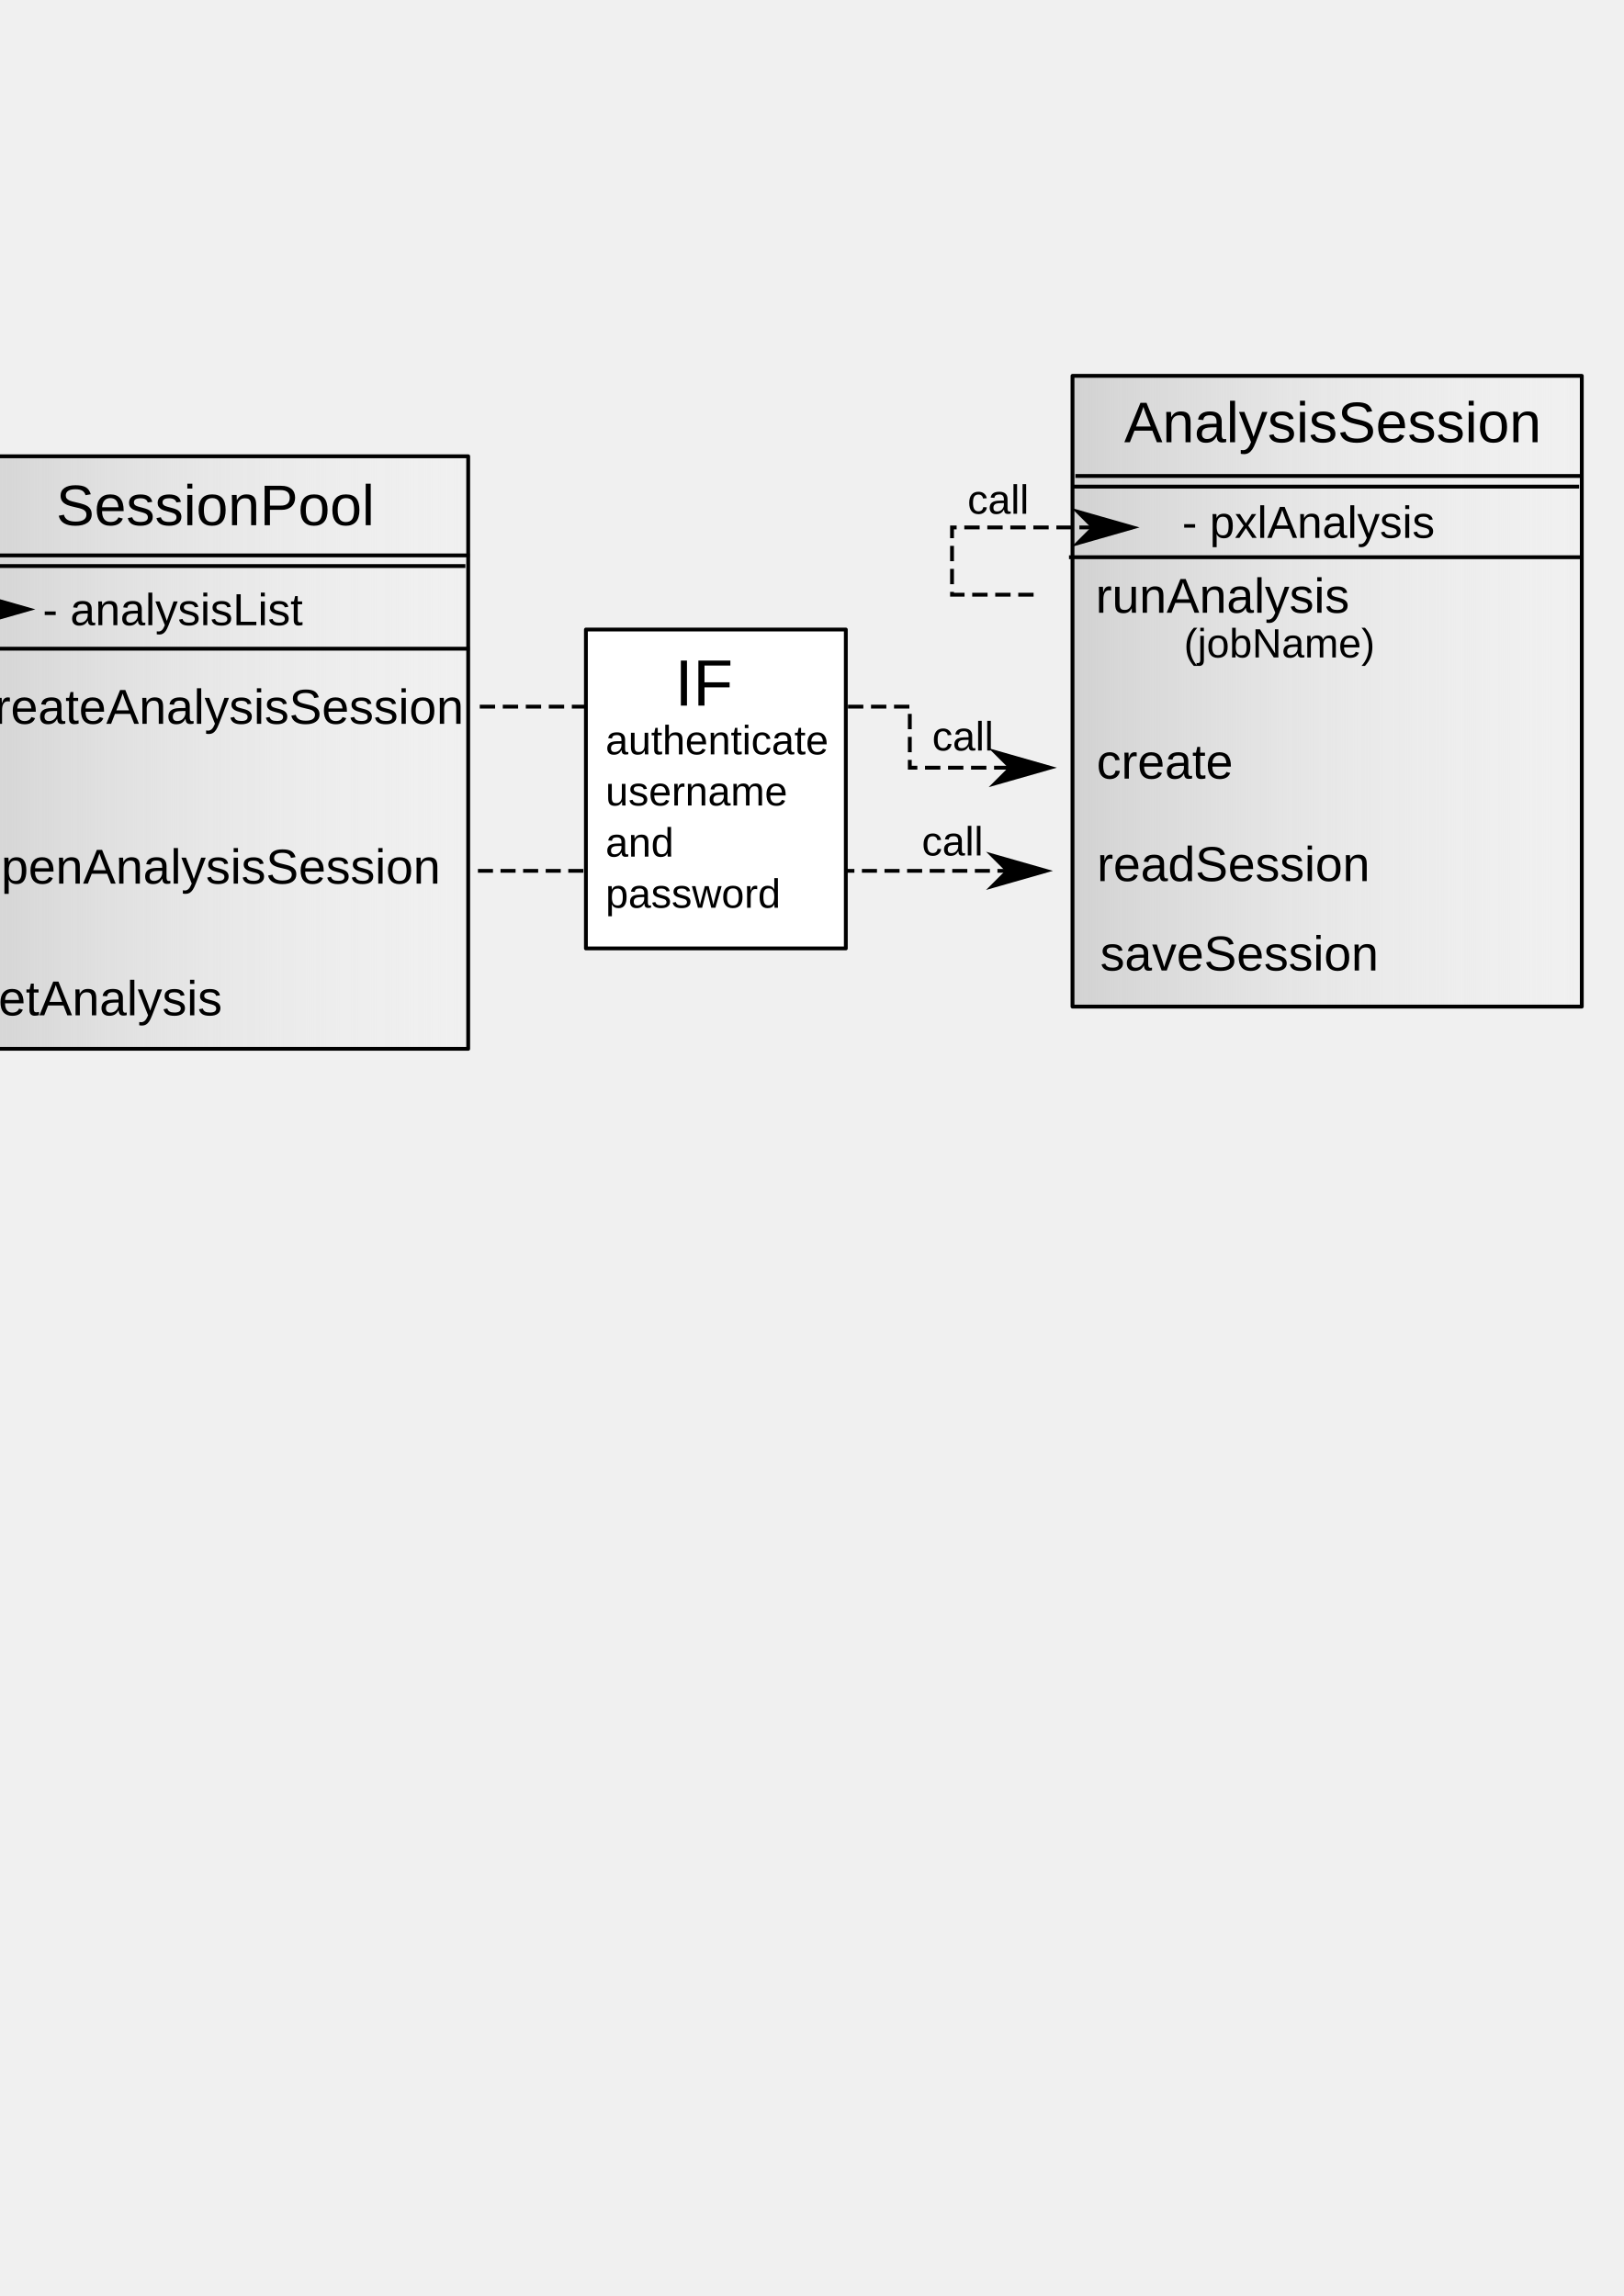
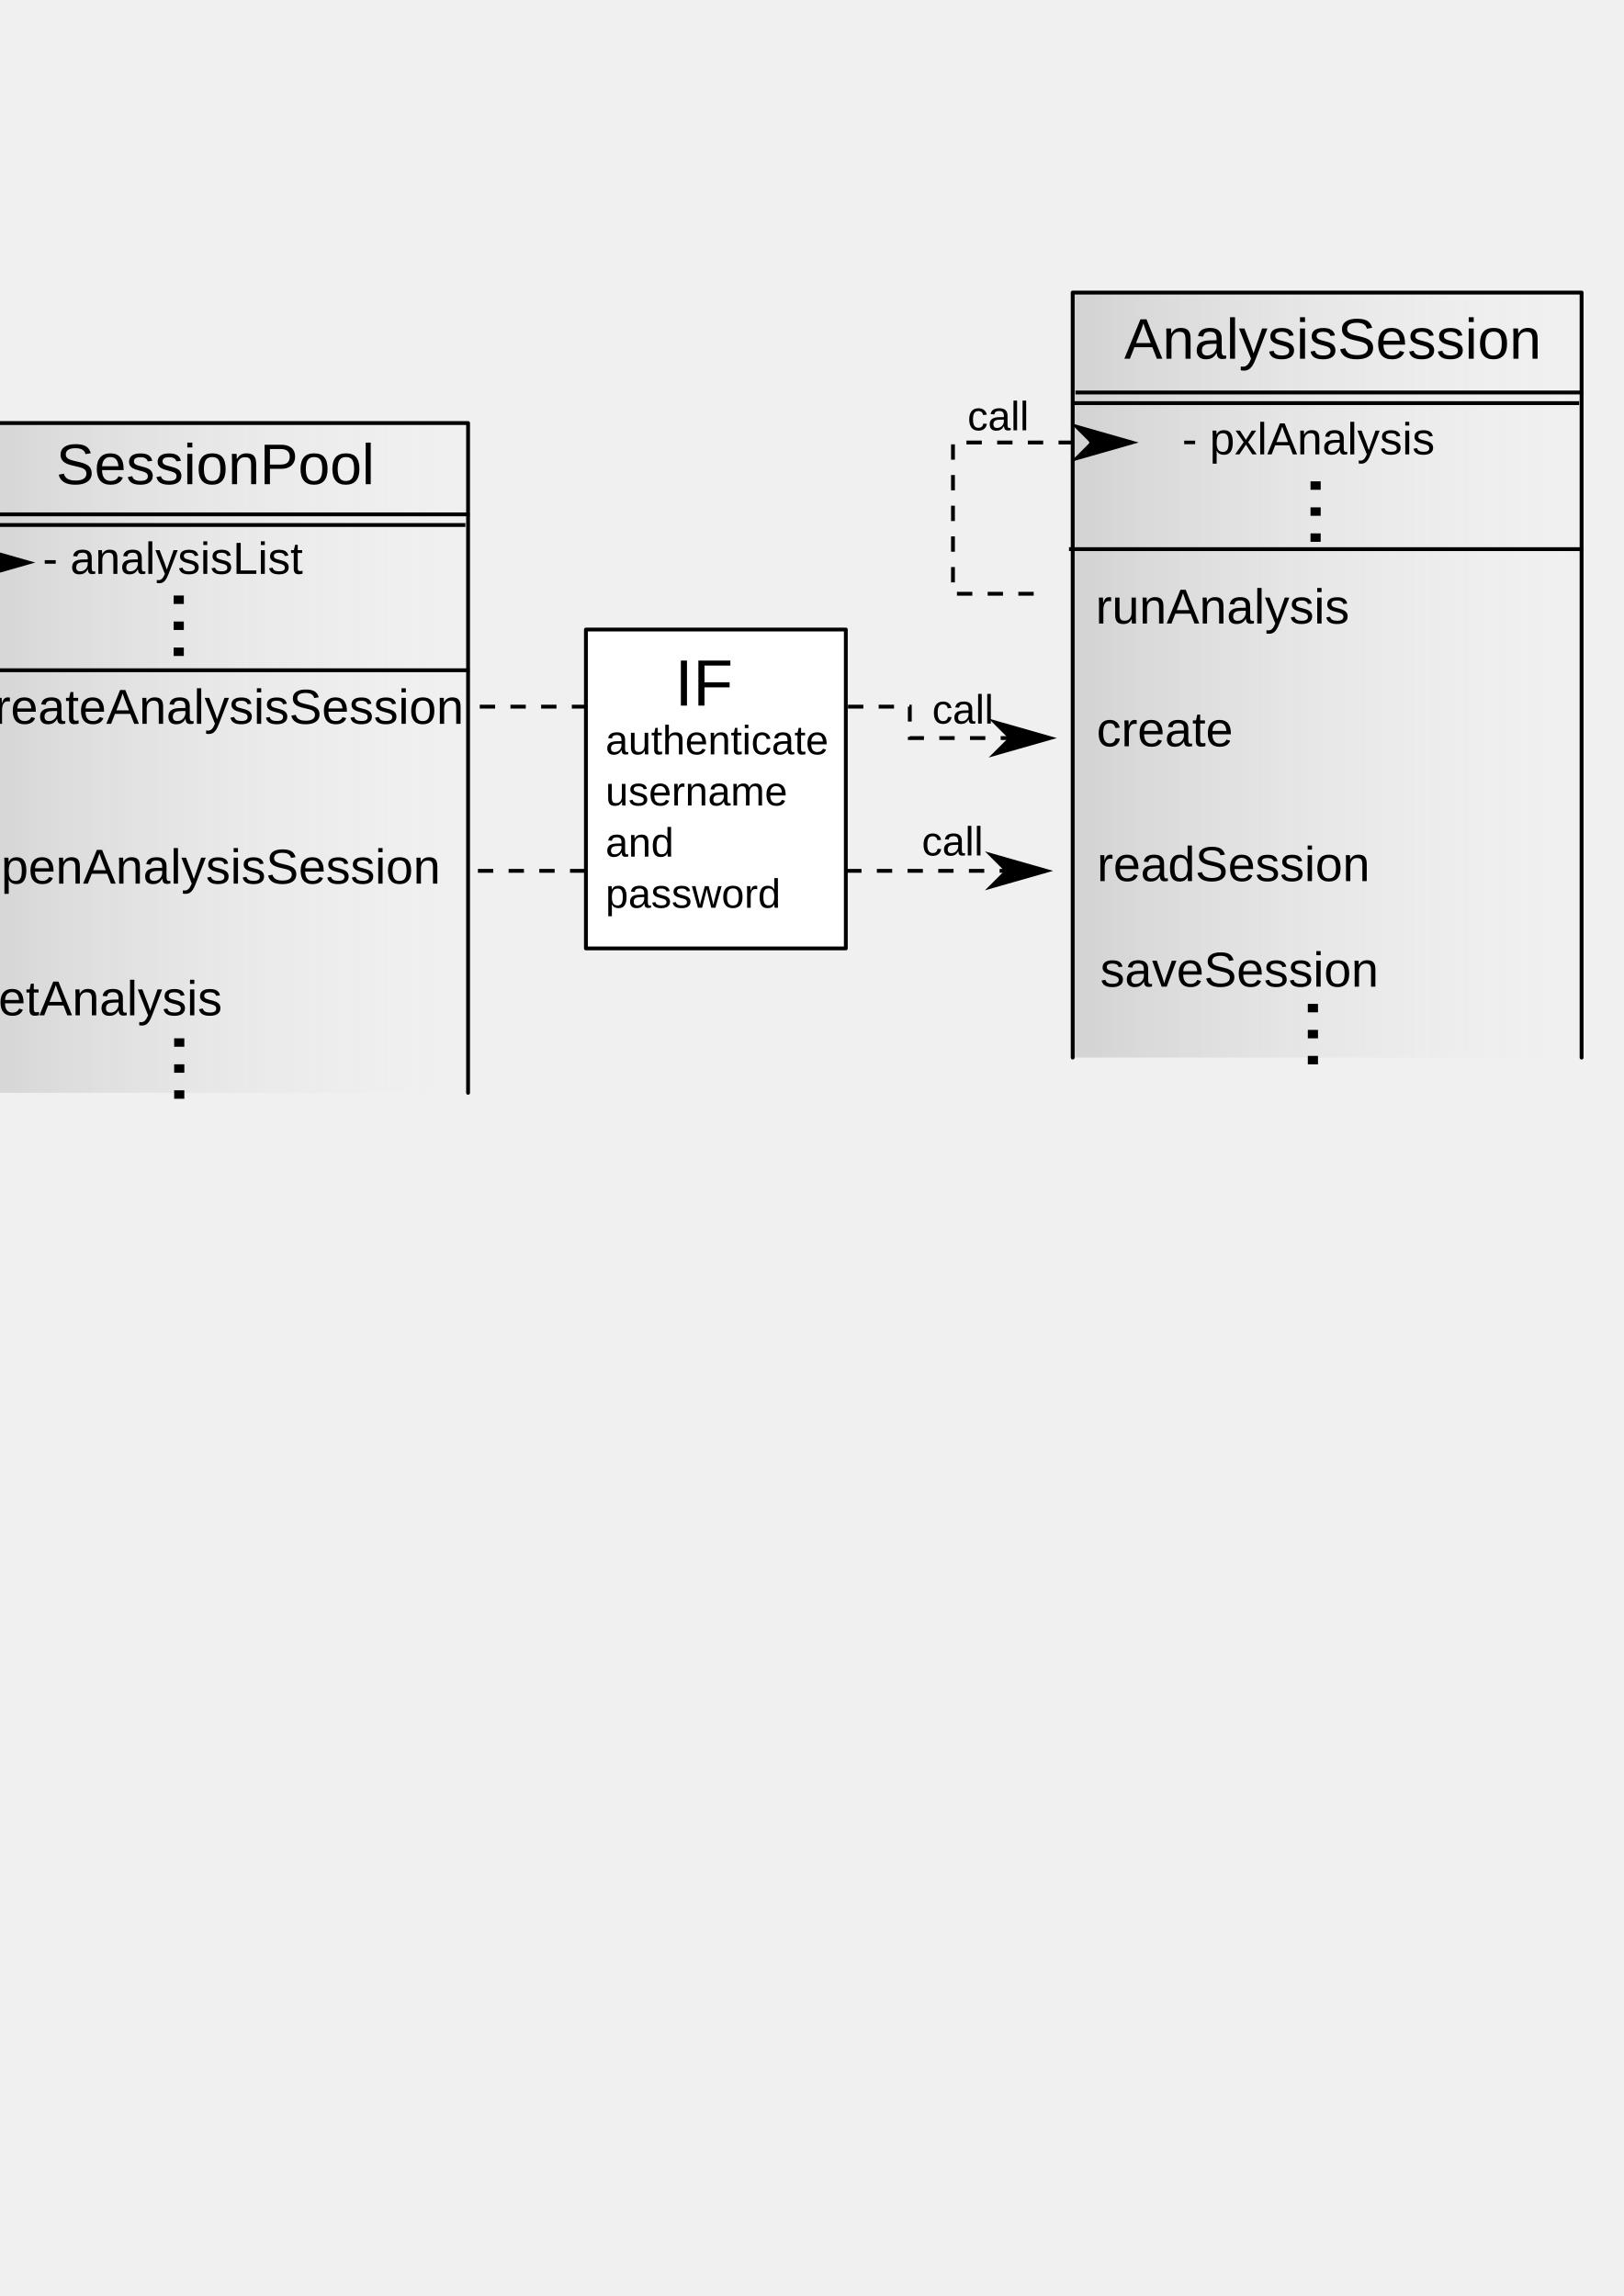
<svg xmlns="http://www.w3.org/2000/svg" xmlns:xlink="http://www.w3.org/1999/xlink" width="210mm" height="297mm" id="svg4013" version="1.1">
  <defs id="defs4015">
    <linearGradient id="linearGradient7155">
      <stop style="stop-color:#d2d2d2;stop-opacity:1;" offset="0" id="stop7157" />
      <stop style="stop-color:#ececec;stop-opacity:0;" offset="1" id="stop7159" />
    </linearGradient>
    <linearGradient id="linearGradient7147">
      <stop style="stop-color:#ffc169;stop-opacity:1;" offset="0" id="stop7149" />
      <stop style="stop-color:#ffffff;stop-opacity:0;" offset="1" id="stop7151" />
    </linearGradient>
    <linearGradient id="linearGradient7139">
      <stop style="stop-color:#000000;stop-opacity:1;" offset="0" id="stop7141" />
      <stop style="stop-color:#ffffff;stop-opacity:1;" offset="1" id="stop7143" />
    </linearGradient>
    <marker orient="auto" refY="0.0" refX="0.0" id="Arrow1Lend" style="overflow:visible;">
      <path id="path4865" d="M 0.0,0.0 L 5.0,-5.0 L -12.5,0.0 L 5.0,5.0 L 0.0,0.0 z " style="fill-rule:evenodd;stroke:#000000;stroke-width:1.0pt;marker-start:none;" transform="scale(0.8) rotate(180) translate(12.5,0)" />
    </marker>
-     <linearGradient xlink:href="#linearGradient7155" id="linearGradient7153" x1="523.55" y1="337.952" x2="773.927" y2="337.952" gradientUnits="userSpaceOnUse" gradientTransform="matrix(1.000784,0,0,0.6671267,-0.5086646,112.4852)" />
-     <linearGradient xlink:href="#linearGradient7155" id="linearGradient7161" x1="81.896" y1="379.508" x2="332.401" y2="379.508" gradientUnits="userSpaceOnUse" gradientTransform="matrix(1.000982,0,0,0.6808262,-103.0513,109.5429)" />
    <marker orient="auto" refY="0" refX="0" id="Arrow1Lend-9" style="overflow:visible">
      <path id="path4865-4" d="M 0,0 5,-5 -12.5,0 5,5 0,0 z" style="fill-rule:evenodd;stroke:#000000;stroke-width:1pt;marker-start:none" transform="matrix(-0.8,0,0,-0.8,-10,0)" />
    </marker>
+     <linearGradient xlink:href="#linearGradient7155" id="linearGradient2999" gradientUnits="userSpaceOnUse" gradientTransform="matrix(1.000031,0,0,0.8091629,-0.01989399,56.58281)" x1="523.55" y1="337.952" x2="773.927" y2="337.952" />
+     <linearGradient xlink:href="#linearGradient7155" id="linearGradient3001" gradientUnits="userSpaceOnUse" gradientTransform="matrix(1.000508,0,0,0.7695673,-102.9531,78.49859)" x1="81.896" y1="379.508" x2="332.401" y2="379.508" />
  </defs>
  <g id="layer1">
-     <rect style="fill:url(#linearGradient7161);fill-opacity:1;stroke:#000000;stroke-width:1.875;stroke-linecap:round;stroke-linejoin:round;stroke-miterlimit:4;stroke-opacity:1;stroke-dasharray:none;stroke-dashoffset:0" id="rect4037" width="249.125" height="289.693" x="-20.262" y="223.075" />
-     <text xml:space="preserve" style="font-size:28px;font-style:normal;font-variant:normal;font-weight:normal;font-stretch:normal;text-align:start;line-height:125%;writing-mode:lr-tb;text-anchor:start;fill:#000000;fill-opacity:1;stroke:none;font-family:Arial;-inkscape-font-specification:Arial;stroke-width:1.875;stroke-miterlimit:4;stroke-dasharray:none" x="27.439" y="256.772" id="text4033">
-       <tspan id="tspan4035" x="27.439" y="256.772">SessionPool</tspan>
+     <path style="fill:url(#linearGradient3001);fill-opacity:1;stroke:#000000;stroke-width:1.875;stroke-linecap:round;stroke-linejoin:round;stroke-miterlimit:4;stroke-opacity:1;stroke-dashoffset:0;stroke-dasharray:none" d="m -20.203,534.282 0,-327.453 249.007,0 0,327.453" id="rect4037" />
+     <text xml:space="preserve" style="font-size:28px;font-style:normal;font-variant:normal;font-weight:normal;font-stretch:normal;text-align:start;line-height:125%;writing-mode:lr-tb;text-anchor:start;fill:#000000;fill-opacity:1;stroke:none;font-family:Arial;-inkscape-font-specification:Arial;stroke-width:1.875;stroke-miterlimit:4;stroke-dasharray:none" x="27.439" y="236.704" id="text4033">
+       <tspan id="tspan4035" x="27.439" y="236.704">SessionPool</tspan>
    </text>
-     <path style="fill:none;stroke:#000000;stroke-width:1.875;stroke-linecap:butt;stroke-linejoin:miter;stroke-miterlimit:4;stroke-opacity:1;stroke-dasharray:none" d="m -19.542,276.741 247.028,0" id="path4039" />
-     <text xml:space="preserve" style="font-size:22px;font-style:normal;font-variant:normal;font-weight:normal;font-stretch:normal;text-align:start;line-height:125%;writing-mode:lr-tb;text-anchor:start;fill:#000000;fill-opacity:1;stroke:none;font-family:Arial;-inkscape-font-specification:Arial;stroke-width:1.875;stroke-miterlimit:4;stroke-dasharray:none" x="20.884" y="305.663" id="text4041">
-       <tspan x="20.884" y="305.663" id="tspan4045">- analysisList</tspan>
+     <path style="fill:none;stroke:#000000;stroke-width:1.875;stroke-linecap:butt;stroke-linejoin:miter;stroke-miterlimit:4;stroke-opacity:1;stroke-dasharray:none" d="m -19.542,256.673 247.028,0" id="path4039" />
+     <text xml:space="preserve" style="font-size:22px;font-style:normal;font-variant:normal;font-weight:normal;font-stretch:normal;text-align:start;line-height:125%;writing-mode:lr-tb;text-anchor:start;fill:#000000;fill-opacity:1;stroke:none;font-family:Arial;-inkscape-font-specification:Arial;stroke-width:1.875;stroke-miterlimit:4;stroke-dasharray:none" x="20.884" y="280.578" id="text4041">
+       <tspan x="20.884" y="280.578" id="tspan4045">- analysisList</tspan>
    </text>
-     <path style="font-size:22px;font-style:normal;font-variant:normal;font-weight:normal;font-stretch:normal;text-align:start;line-height:125%;writing-mode:lr-tb;text-anchor:start;fill:none;stroke:#000000;stroke-width:1.875;stroke-linecap:butt;stroke-linejoin:miter;stroke-miterlimit:4;stroke-opacity:1;stroke-dasharray:none;font-family:Arial;-inkscape-font-specification:Arial" d="m -21.888,317.149 251.43,0" id="path4047" />
-     <path style="fill:none;stroke:#000000;stroke-width:1.875;stroke-linecap:butt;stroke-linejoin:miter;stroke-miterlimit:4;stroke-opacity:1;stroke-dasharray:none" d="m -18.745,271.537 248.287,0" id="path4049" />
+     <path style="font-size:22px;font-style:normal;font-variant:normal;font-weight:normal;font-stretch:normal;text-align:start;line-height:125%;writing-mode:lr-tb;text-anchor:start;fill:none;stroke:#000000;stroke-width:1.875;stroke-linecap:butt;stroke-linejoin:miter;stroke-miterlimit:4;stroke-opacity:1;stroke-dasharray:none;font-family:Arial;-inkscape-font-specification:Arial" d="m -21.888,327.684 251.43,0" id="path4047" />
+     <path style="fill:none;stroke:#000000;stroke-width:1.875;stroke-linecap:butt;stroke-linejoin:miter;stroke-miterlimit:4;stroke-opacity:1;stroke-dasharray:none" d="m -18.745,251.469 248.287,0" id="path4049" />
    <text xml:space="preserve" style="font-size:24px;font-style:normal;font-variant:normal;font-weight:normal;font-stretch:normal;text-align:start;line-height:125%;writing-mode:lr-tb;text-anchor:start;fill:#000000;fill-opacity:1;stroke:none;font-family:Arial;-inkscape-font-specification:Arial;stroke-width:1.875;stroke-miterlimit:4;stroke-dasharray:none" x="-14.772" y="353.867" id="text4051">
      <tspan id="tspan4053" x="-14.772" y="353.867">createAnalysisSession</tspan>
    </text>
    <text xml:space="preserve" style="font-size:24px;font-style:normal;font-variant:normal;font-weight:normal;font-stretch:normal;text-align:start;line-height:125%;writing-mode:lr-tb;text-anchor:start;fill:#000000;fill-opacity:1;stroke:none;font-family:Arial;-inkscape-font-specification:Arial;stroke-width:1.875;stroke-miterlimit:4;stroke-dasharray:none" x="-12.818" y="432.017" id="text4055">
      <tspan id="tspan4057" x="-12.818" y="432.017">openAnalysisSession</tspan>
    </text>
    <text xml:space="preserve" style="font-size:24px;font-style:normal;font-variant:normal;font-weight:normal;font-stretch:normal;text-align:start;line-height:125%;writing-mode:lr-tb;text-anchor:start;fill:#000000;fill-opacity:1;stroke:none;font-family:Arial;-inkscape-font-specification:Arial;stroke-width:1.875;stroke-miterlimit:4;stroke-dasharray:none" x="-14.12" y="496.406" id="text4059">
      <tspan id="tspan4061" x="-14.12" y="496.406">getAnalysis</tspan>
    </text>
-     <rect style="fill:url(#linearGradient7153);fill-opacity:1.0;stroke:#000000;stroke-width:1.875;stroke-linecap:round;stroke-linejoin:round;stroke-miterlimit:4;stroke-opacity:1;stroke-dasharray:none;stroke-dashoffset:0" id="rect4037-5" width="248.946" height="308.368" x="524.265" y="183.758" />
-     <path style="fill:none;stroke:#000000;stroke-width:1.875;stroke-linecap:butt;stroke-linejoin:miter;stroke-miterlimit:4;stroke-opacity:1;stroke-dasharray:none" d="m 524.896,237.91 247.028,0" id="path4039-5" />
-     <path style="font-size:22px;font-style:normal;font-variant:normal;font-weight:normal;font-stretch:normal;text-align:start;line-height:125%;writing-mode:lr-tb;text-anchor:start;fill:none;stroke:#000000;stroke-width:1.875;stroke-linecap:butt;stroke-linejoin:miter;stroke-miterlimit:4;stroke-opacity:1;stroke-dasharray:none;font-family:Arial;-inkscape-font-specification:Arial" d="m 522.55,272.424 251.43,0" id="path4047-1" />
-     <path style="fill:none;stroke:#000000;stroke-width:1.875;stroke-linecap:butt;stroke-linejoin:miter;stroke-miterlimit:4;stroke-opacity:1;stroke-dasharray:none" d="m 525.693,232.706 248.287,0" id="path4049-5" />
-     <text xml:space="preserve" style="font-size:28px;font-style:normal;font-variant:normal;font-weight:normal;font-stretch:normal;text-align:start;line-height:125%;writing-mode:lr-tb;text-anchor:start;fill:#000000;fill-opacity:1;stroke:none;font-family:Arial;-inkscape-font-specification:Arial;stroke-width:1.875;stroke-miterlimit:4;stroke-dasharray:none" x="549.55" y="216.202" id="text4033-2">
-       <tspan id="tspan4035-4" x="549.55" y="216.202">AnalysisSession</tspan>
+     <path style="fill:url(#linearGradient2999);fill-opacity:1;stroke:#000000;stroke-width:1.895;stroke-linecap:round;stroke-linejoin:round;stroke-miterlimit:4;stroke-opacity:1;stroke-dasharray:none;stroke-dashoffset:0" d="m 524.359,517.052 0,-374.022 248.759,0 0,374.022" id="rect4037-5" />
+     <path style="fill:none;stroke:#000000;stroke-width:1.875;stroke-linecap:butt;stroke-linejoin:miter;stroke-miterlimit:4;stroke-opacity:1;stroke-dasharray:none" d="m 524.896,197.088 247.028,0" id="path4039-5" />
+     <path style="font-size:22px;font-style:normal;font-variant:normal;font-weight:normal;font-stretch:normal;text-align:start;line-height:125%;writing-mode:lr-tb;text-anchor:start;fill:none;stroke:#000000;stroke-width:1.875;stroke-linecap:butt;stroke-linejoin:miter;stroke-miterlimit:4;stroke-opacity:1;stroke-dasharray:none;font-family:Arial;-inkscape-font-specification:Arial" d="m 522.55,268.474 251.43,0" id="path4047-1" />
+     <path style="fill:none;stroke:#000000;stroke-width:1.875;stroke-linecap:butt;stroke-linejoin:miter;stroke-miterlimit:4;stroke-opacity:1;stroke-dasharray:none" d="m 525.693,191.885 248.287,0" id="path4049-5" />
+     <text xml:space="preserve" style="font-size:28px;font-style:normal;font-variant:normal;font-weight:normal;font-stretch:normal;text-align:start;line-height:125%;writing-mode:lr-tb;text-anchor:start;fill:#000000;fill-opacity:1;stroke:none;font-family:Arial;-inkscape-font-specification:Arial;stroke-width:1.875;stroke-miterlimit:4;stroke-dasharray:none" x="549.55" y="175.381" id="text4033-2">
+       <tspan id="tspan4035-4" x="549.55" y="175.381">AnalysisSession</tspan>
    </text>
-     <text xml:space="preserve" style="font-size:22px;font-style:normal;font-variant:normal;font-weight:normal;font-stretch:normal;text-align:start;line-height:125%;writing-mode:lr-tb;text-anchor:start;fill:#000000;fill-opacity:1;stroke:none;font-family:Arial;-inkscape-font-specification:Arial;stroke-width:1.875;stroke-miterlimit:4;stroke-dasharray:none" x="577.864" y="262.959" id="text4041-1">
-       <tspan x="577.864" y="262.959" id="tspan2914">- pxlAnalysis</tspan>
+     <text xml:space="preserve" style="font-size:22px;font-style:normal;font-variant:normal;font-weight:normal;font-stretch:normal;text-align:start;line-height:125%;writing-mode:lr-tb;text-anchor:start;fill:#000000;fill-opacity:1;stroke:none;font-family:Arial;-inkscape-font-specification:Arial;stroke-width:1.875;stroke-miterlimit:4;stroke-dasharray:none" x="577.864" y="222.138" id="text4041-1">
+       <tspan x="577.864" y="222.138" id="tspan2914">- pxlAnalysis</tspan>
    </text>
-     <text xml:space="preserve" style="font-size:24px;font-style:normal;font-variant:normal;font-weight:normal;font-stretch:normal;text-align:start;line-height:125%;writing-mode:lr-tb;text-anchor:start;fill:#000000;fill-opacity:1;stroke:none;font-family:Arial;-inkscape-font-specification:Arial;stroke-width:1.875;stroke-miterlimit:4;stroke-dasharray:none" x="535.563" y="299.587" id="text4051-2">
-       <tspan id="tspan4053-7" x="535.563" y="299.587">runAnalysis</tspan>
+     <text xml:space="preserve" style="font-size:24px;font-style:normal;font-variant:normal;font-weight:normal;font-stretch:normal;text-align:start;line-height:125%;writing-mode:lr-tb;text-anchor:start;fill:#000000;fill-opacity:1;stroke:none;font-family:Arial;-inkscape-font-specification:Arial" x="535.563" y="304.854" id="text4051-2">
+       <tspan id="tspan4053-7" x="535.563" y="304.854">runAnalysis</tspan>
    </text>
-     <text xml:space="preserve" style="font-size:24px;font-style:normal;font-variant:normal;font-weight:normal;font-stretch:normal;text-align:start;line-height:125%;writing-mode:lr-tb;text-anchor:start;fill:#000000;fill-opacity:1;stroke:none;font-family:Arial;-inkscape-font-specification:Arial;stroke-width:1.875;stroke-miterlimit:4;stroke-dasharray:none" x="536.043" y="380.68" id="text4055-6">
-       <tspan id="tspan4057-1" x="536.043" y="380.68">create</tspan>
+     <text xml:space="preserve" style="font-size:24px;font-style:normal;font-variant:normal;font-weight:normal;font-stretch:normal;text-align:start;line-height:125%;writing-mode:lr-tb;text-anchor:start;fill:#000000;fill-opacity:1;stroke:none;font-family:Arial;-inkscape-font-specification:Arial" x="536.043" y="364.878" id="text4055-6">
+       <tspan id="tspan4057-1" x="536.043" y="364.878">create</tspan>
    </text>
    <text xml:space="preserve" style="font-size:24px;font-style:normal;font-variant:normal;font-weight:normal;font-stretch:normal;text-align:start;line-height:125%;writing-mode:lr-tb;text-anchor:start;fill:#000000;fill-opacity:1;stroke:none;font-family:Arial;-inkscape-font-specification:Arial;stroke-width:1.875;stroke-miterlimit:4;stroke-dasharray:none" x="536.215" y="430.766" id="text4059-4">
      <tspan id="tspan4061-2" x="536.215" y="430.766">readSession</tspan>
    </text>
-     <text xml:space="preserve" style="font-size:20px;font-style:normal;font-variant:normal;font-weight:normal;font-stretch:normal;text-align:start;line-height:125%;writing-mode:lr-tb;text-anchor:start;fill:#000000;fill-opacity:1;stroke:none;font-family:Arial;-inkscape-font-specification:Arial;stroke-width:1.875;stroke-miterlimit:4;stroke-dasharray:none" x="578.723" y="321.424" id="text4063-3">
-       <tspan x="578.723" y="321.424" id="tspan4073-1">(jobName)</tspan>
+     <path style="fill:none;stroke:#000000;stroke-width:1.875;stroke-linecap:butt;stroke-linejoin:miter;stroke-miterlimit:4;stroke-opacity:1;stroke-dasharray:7.5,7.5;stroke-dashoffset:0;marker-end:url(#Arrow1Lend)" d="m -27.273,495.42 -62.12,0 0,-13.774 0,-13.774 0,-13.774 0,-13.774 0,-13.774 0,-13.774 0,-13.774 0,-13.774 0,-13.774 0,-13.774 0,-13.774 0,-13.774 0,-13.774 0,-13.774 0,-13.774 0,-13.774 102.988,0" id="path4347" />
+     <path style="fill:none;stroke:#000000;stroke-width:1.875;stroke-linecap:butt;stroke-linejoin:miter;stroke-miterlimit:4;stroke-opacity:1;stroke-dasharray:7.5,7.5;stroke-dashoffset:0;marker-end:url(#Arrow1Lend)" d="m 234.517,345.479 210.214,0 c 0,0 0,2.194 0,15.362 l 68.238,0" id="path6241" />
+     <path style="fill:none;stroke:#000000;stroke-width:1.875;stroke-linecap:butt;stroke-linejoin:miter;stroke-miterlimit:4;stroke-opacity:1;stroke-dasharray:7.5,7.5;stroke-dashoffset:0;marker-end:url(#Arrow1Lend)" d="m 233.624,425.758 277.509,0" id="path6243" />
+     <path style="fill:none;stroke:#000000;stroke-width:1.875;stroke-linecap:butt;stroke-linejoin:miter;stroke-miterlimit:4;stroke-opacity:1;stroke-dasharray:7.5,7.5;stroke-dashoffset:0;marker-end:url(#Arrow1Lend)" d="m 505.283,290.289 -39.45,0 0,-73.951 87.119,0" id="path6245" />
+     <text xml:space="preserve" style="font-size:21.113px;font-style:normal;font-variant:normal;font-weight:normal;font-stretch:normal;text-align:start;line-height:125%;writing-mode:lr-tb;text-anchor:start;fill:#000000;fill-opacity:1;stroke:none;font-family:Arial;-inkscape-font-specification:Arial;stroke-width:1.875;stroke-miterlimit:4;stroke-dasharray:none" x="-72.587" y="254.94" id="text6987" transform="scale(0.9463257,1.056719)">
+       <tspan id="tspan6989" x="-72.587" y="254.94">find</tspan>
    </text>
-     <path style="fill:none;stroke:#000000;stroke-width:1.875;stroke-linecap:butt;stroke-linejoin:miter;stroke-miterlimit:4;stroke-opacity:1;stroke-dasharray:7.5,3.75;stroke-dashoffset:0;marker-end:url(#Arrow1Lend)" d="m -27.263,495.472 -62.183,0 0,-12.348 0,-12.348 0,-12.348 0,-12.348 0,-12.348 0,-12.348 0,-12.348 0,-12.348 0,-12.348 0,-12.348 0,-12.348 0,-12.348 0,-12.348 0,-12.348 0,-12.348 0,-12.348 103.093,0" id="path4347" />
-     <path style="fill:none;stroke:#000000;stroke-width:1.875;stroke-linecap:butt;stroke-linejoin:miter;stroke-miterlimit:4;stroke-opacity:1;stroke-dasharray:7.5,3.75;stroke-dashoffset:0;marker-end:url(#Arrow1Lend)" d="m 234.517,345.479 210.214,0 0,29.848 68.238,0" id="path6241" />
-     <path style="fill:none;stroke:#000000;stroke-width:1.84;stroke-linecap:butt;stroke-linejoin:miter;stroke-miterlimit:4;stroke-opacity:1;stroke-dasharray:7.361,3.68;stroke-dashoffset:0;marker-end:url(#Arrow1Lend)" d="m 233.624,425.758 277.509,0" id="path6243" />
-     <path style="fill:none;stroke:#000000;stroke-width:1.875;stroke-linecap:butt;stroke-linejoin:miter;stroke-miterlimit:4;stroke-opacity:1;stroke-dasharray:7.5,3.75;stroke-dashoffset:0;marker-end:url(#Arrow1Lend)" d="m 505.24,290.75 -39.868,0 0,-32.884 88.041,0" id="path6245" />
-     <text xml:space="preserve" style="font-size:20px;font-style:normal;font-variant:normal;font-weight:normal;font-stretch:normal;text-align:start;line-height:125%;writing-mode:lr-tb;text-anchor:start;fill:#000000;fill-opacity:1;stroke:none;font-family:Arial;-inkscape-font-specification:Arial;stroke-width:1.875;stroke-miterlimit:4;stroke-dasharray:none" x="-68.723" y="292.858" id="text6987">
-       <tspan id="tspan6989" x="-68.723" y="292.858">find</tspan>
-     </text>
-     <text xml:space="preserve" style="font-size:20px;font-style:normal;font-variant:normal;font-weight:normal;font-stretch:normal;text-align:start;line-height:125%;writing-mode:lr-tb;text-anchor:start;fill:#000000;fill-opacity:1;stroke:none;font-family:Arial;-inkscape-font-specification:Arial;stroke-width:1.875;stroke-miterlimit:4;stroke-dasharray:none" x="455.664" y="366.915" id="text6987-3">
-       <tspan id="tspan6989-3" x="455.664" y="366.915">call</tspan>
+     <text xml:space="preserve" style="font-size:20px;font-style:normal;font-variant:normal;font-weight:normal;font-stretch:normal;text-align:start;line-height:125%;writing-mode:lr-tb;text-anchor:start;fill:#000000;fill-opacity:1;stroke:none;font-family:Arial;-inkscape-font-specification:Arial" x="455.664" y="353.747" id="text6987-3">
+       <tspan id="tspan6989-3" x="455.664" y="353.747">call</tspan>
    </text>
    <text xml:space="preserve" style="font-size:20px;font-style:normal;font-variant:normal;font-weight:normal;font-stretch:normal;text-align:start;line-height:125%;writing-mode:lr-tb;text-anchor:start;fill:#000000;fill-opacity:1;stroke:none;font-family:Arial;-inkscape-font-specification:Arial;stroke-width:1.875;stroke-miterlimit:4;stroke-dasharray:none" x="450.606" y="418.244" id="text6987-3-4">
      <tspan id="tspan6989-3-1" x="450.606" y="418.244">call</tspan>
    </text>
-     <text xml:space="preserve" style="font-size:20px;font-style:normal;font-variant:normal;font-weight:normal;font-stretch:normal;text-align:start;line-height:125%;writing-mode:lr-tb;text-anchor:start;fill:#000000;fill-opacity:1;stroke:none;font-family:Arial;-inkscape-font-specification:Arial;stroke-width:1.875;stroke-miterlimit:4;stroke-dasharray:none" x="472.939" y="251.18" id="text6987-3-4-7">
-       <tspan id="tspan6989-3-1-4" x="472.939" y="251.18">call</tspan>
+     <text xml:space="preserve" style="font-size:20px;font-style:normal;font-variant:normal;font-weight:normal;font-stretch:normal;text-align:start;line-height:125%;writing-mode:lr-tb;text-anchor:start;fill:#000000;fill-opacity:1;stroke:none;font-family:Arial;-inkscape-font-specification:Arial;stroke-width:1.875;stroke-miterlimit:4;stroke-dasharray:none" x="472.939" y="210.358" id="text6987-3-4-7">
+       <tspan id="tspan6989-3-1-4" x="472.939" y="210.358">call</tspan>
    </text>
-     <text xml:space="preserve" style="font-size:24px;font-style:normal;font-variant:normal;font-weight:normal;font-stretch:normal;text-align:start;line-height:125%;writing-mode:lr-tb;text-anchor:start;fill:#000000;fill-opacity:1;stroke:none;font-family:Arial;-inkscape-font-specification:Arial;stroke-width:1.875;stroke-miterlimit:4;stroke-dasharray:none" x="537.788" y="474.469" id="text4059-4-7-1">
-       <tspan id="tspan4061-2-9-7" x="537.788" y="474.469">saveSession</tspan>
+     <text xml:space="preserve" style="font-size:24px;font-style:normal;font-variant:normal;font-weight:normal;font-stretch:normal;text-align:start;line-height:125%;writing-mode:lr-tb;text-anchor:start;fill:#000000;fill-opacity:1;stroke:none;font-family:Arial;-inkscape-font-specification:Arial" x="537.788" y="482.37" id="text4059-4-7-1">
+       <tspan id="tspan4061-2-9-7" x="537.788" y="482.37">saveSession</tspan>
    </text>
    <rect style="fill:#ffffff;fill-opacity:1;stroke:#000000;stroke-width:1.875;stroke-linecap:round;stroke-linejoin:round;stroke-miterlimit:4;stroke-opacity:1;stroke-dasharray:none;stroke-dashoffset:0" id="rect3704" width="127.047" height="155.894" x="286.41" y="307.785" />
    <text xml:space="preserve" style="font-size:20px;font-style:normal;font-variant:normal;font-weight:normal;font-stretch:normal;text-align:start;line-height:125%;writing-mode:lr-tb;text-anchor:start;fill:#000000;fill-opacity:1;stroke:none;font-family:Arial;-inkscape-font-specification:Arial;stroke-width:1.875;stroke-miterlimit:4;stroke-dasharray:none" x="296.001" y="368.8" id="text3706">
      <tspan id="tspan3708" x="296.001" y="368.8">authenticate</tspan>
      <tspan x="296.001" y="393.8" id="tspan3710">username</tspan>
      <tspan x="296.001" y="418.8" id="tspan3712">and </tspan>
      <tspan x="296.001" y="443.8" id="tspan3714">password</tspan>
    </text>
    <path style="fill:none;stroke:#ffffff;stroke-width:1.875;stroke-linecap:butt;stroke-linejoin:miter;stroke-opacity:1;stroke-miterlimit:4;stroke-dasharray:none" d="m 856.648,708.7 0,42.644" id="path2923" />
    <path style="fill:none;stroke:#ffffff;stroke-width:1.875;stroke-linecap:butt;stroke-linejoin:miter;stroke-opacity:1;stroke-miterlimit:4;stroke-dasharray:none" d="m -101.594,53.985 0,42.644" id="path2923-1" />
    <text xml:space="preserve" style="font-size:32px;font-style:normal;font-variant:normal;font-weight:normal;font-stretch:normal;text-align:start;line-height:125%;writing-mode:lr-tb;text-anchor:start;fill:#000000;fill-opacity:1;stroke:none;font-family:Arial;-inkscape-font-specification:Arial;stroke-width:1.875;stroke-miterlimit:4;stroke-dasharray:none" x="329.866" y="344.969" id="text2949">
      <tspan id="tspan2951" x="329.866" y="344.969">IF</tspan>
    </text>
+     <text xml:space="preserve" style="font-size:40px;font-style:normal;font-weight:normal;fill:#000000;fill-opacity:1;stroke:none;font-family:Bitstream Vera Sans;stroke-width:1.875;stroke-miterlimit:4;stroke-dasharray:none" x="286.87" y="-84.889" id="text2904" transform="matrix(0,1,-1,0,0,0)">
+       <tspan x="286.87" y="-84.889" id="tspan2910">...</tspan>
+     </text>
+     <text xml:space="preserve" style="font-size:40px;font-style:normal;font-weight:normal;fill:#000000;fill-opacity:1;stroke:none;font-family:Bitstream Vera Sans;stroke-width:1.875;stroke-miterlimit:4;stroke-dasharray:none" x="503.348" y="-85.133" id="text2904-1" transform="matrix(0,1,-1,0,0,0)">
+       <tspan x="503.348" y="-85.133" id="tspan2910-7">...</tspan>
+     </text>
+     <text xml:space="preserve" style="font-size:40px;font-style:normal;font-weight:normal;fill:#000000;fill-opacity:1;stroke:none;font-family:Bitstream Vera Sans;stroke-width:1.875;stroke-miterlimit:4;stroke-dasharray:none" x="231.054" y="-640.608" id="text2904-4" transform="matrix(0,1,-1,0,0,0)">
+       <tspan x="231.054" y="-640.608" id="tspan2910-0">...</tspan>
+     </text>
+     <text xml:space="preserve" style="font-size:40px;font-style:normal;font-weight:normal;fill:#000000;fill-opacity:1;stroke:none;font-family:Bitstream Vera Sans" x="486.518" y="-639.292" id="text2904-48" transform="matrix(0,1,-1,0,0,0)">
+       <tspan x="486.518" y="-639.292" id="tspan2910-8">...</tspan>
+     </text>
  </g>
</svg>
